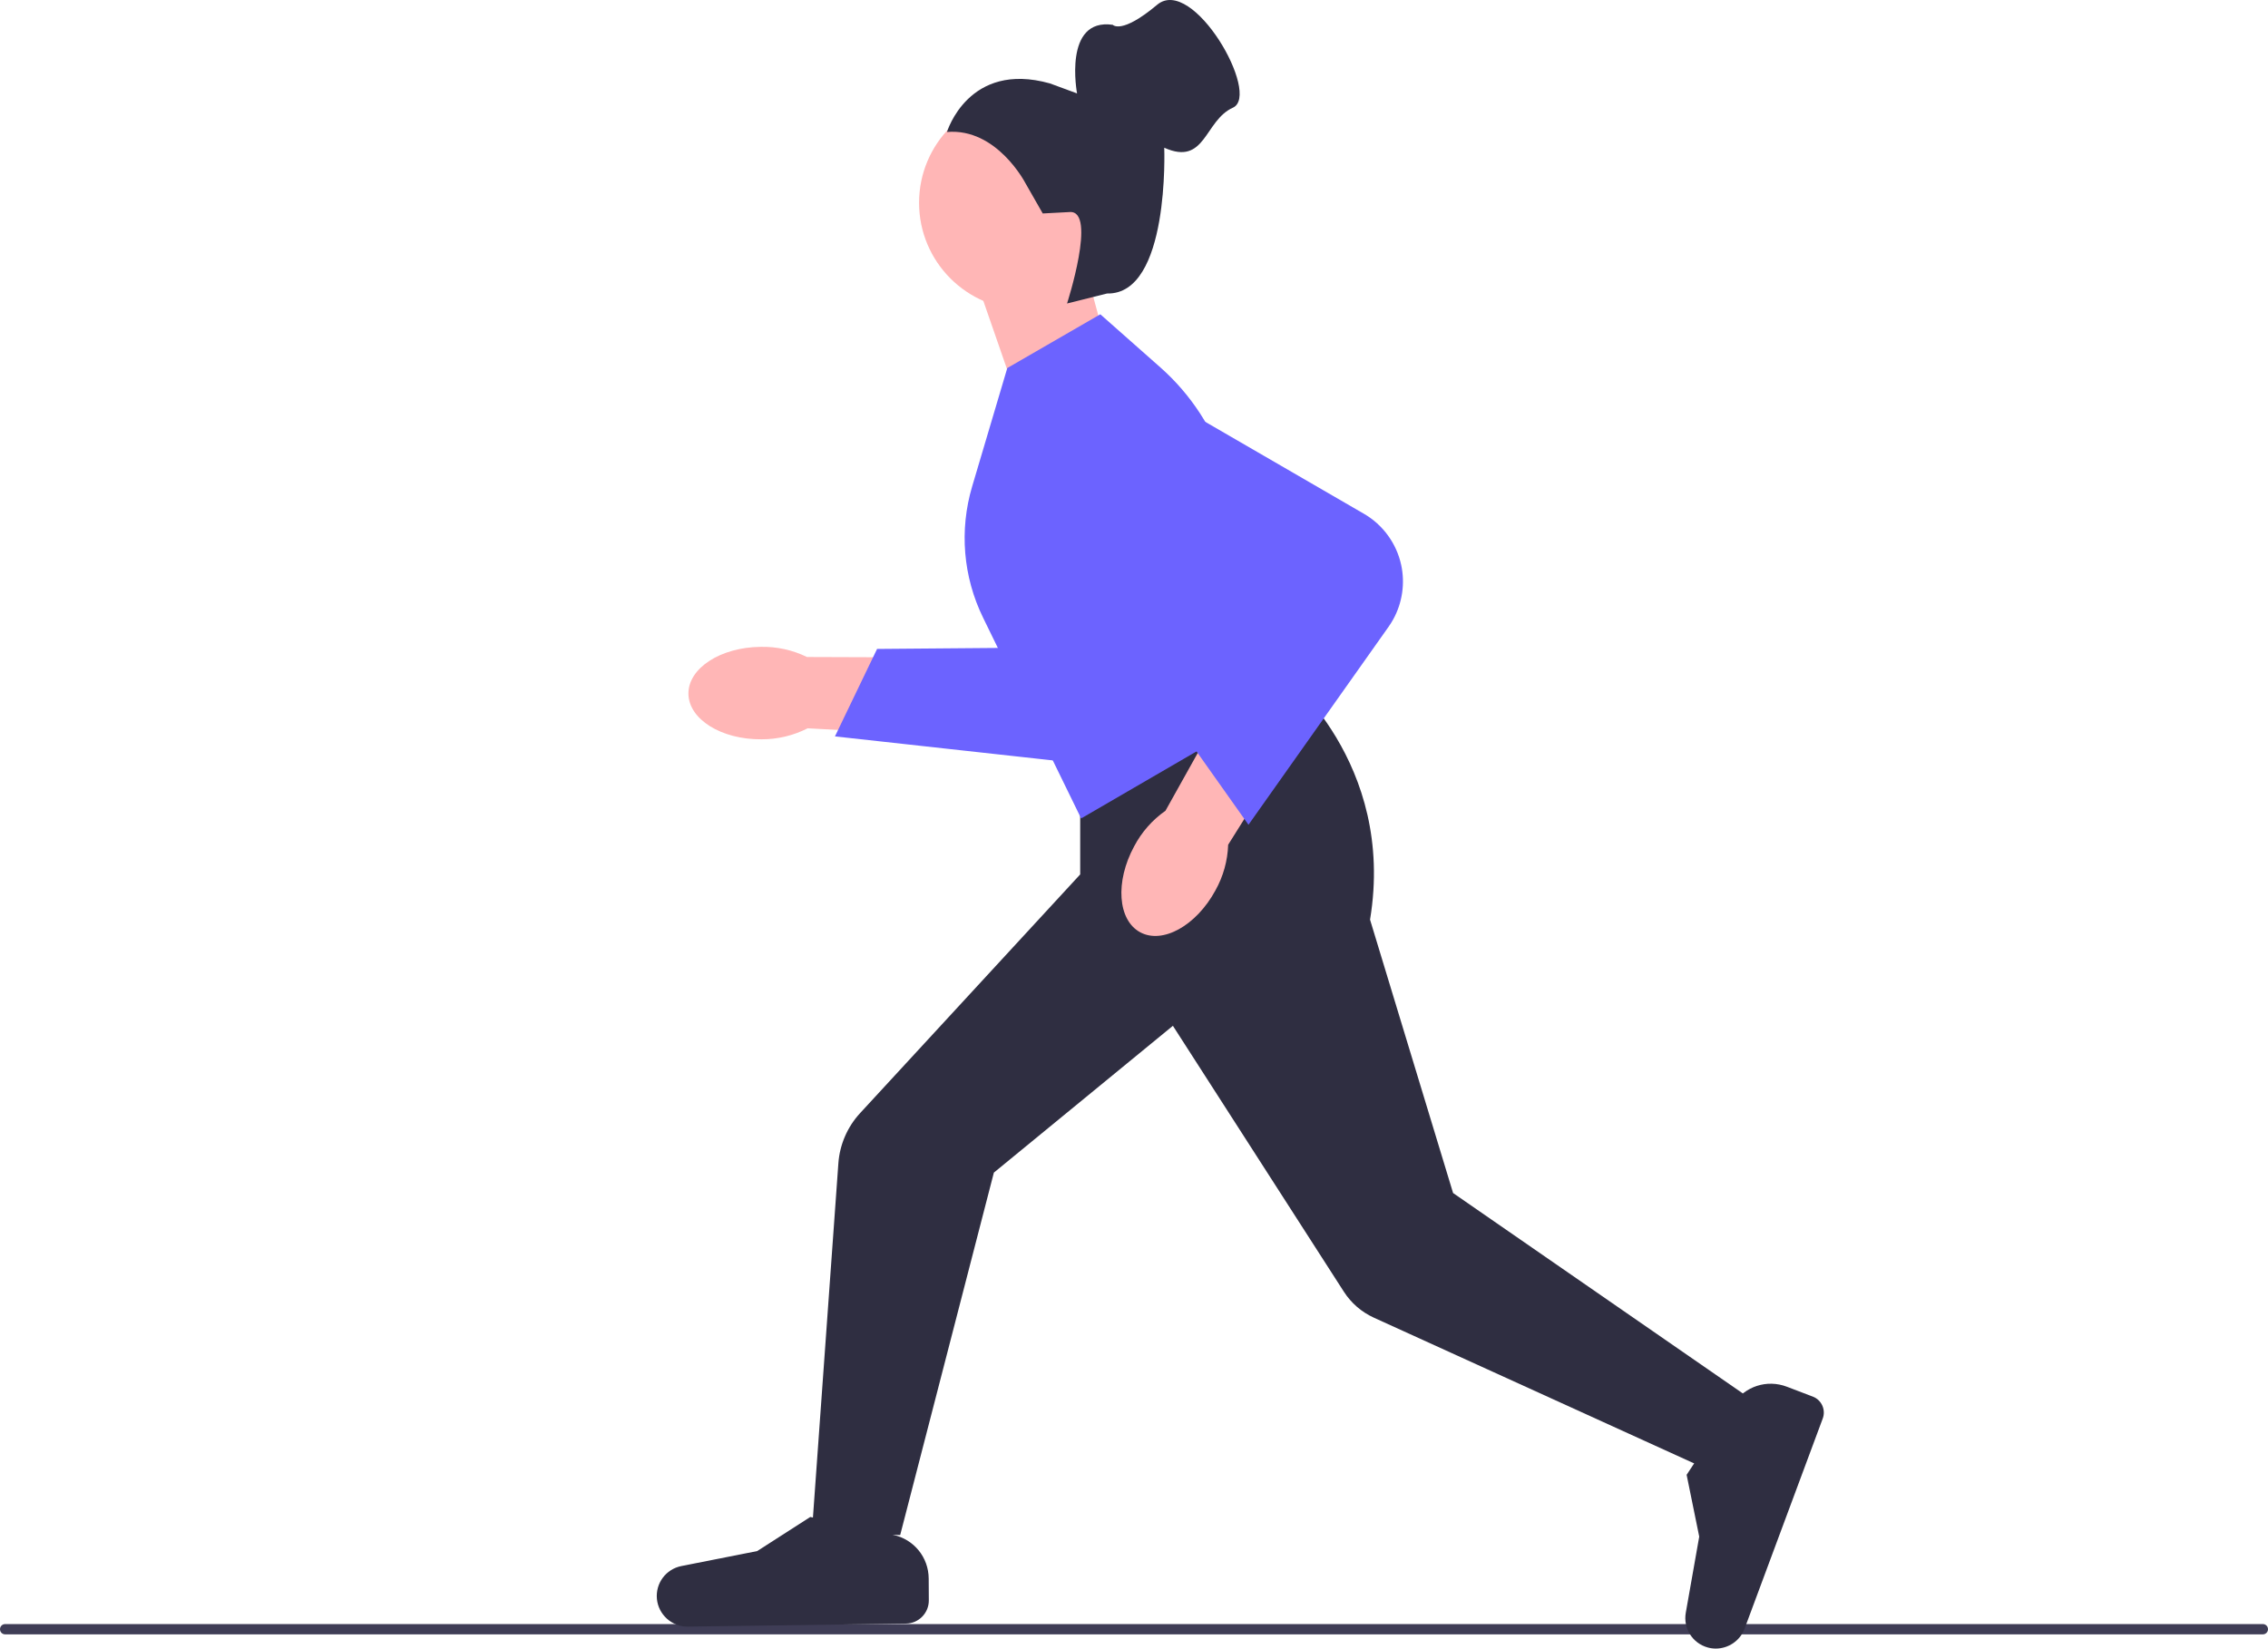
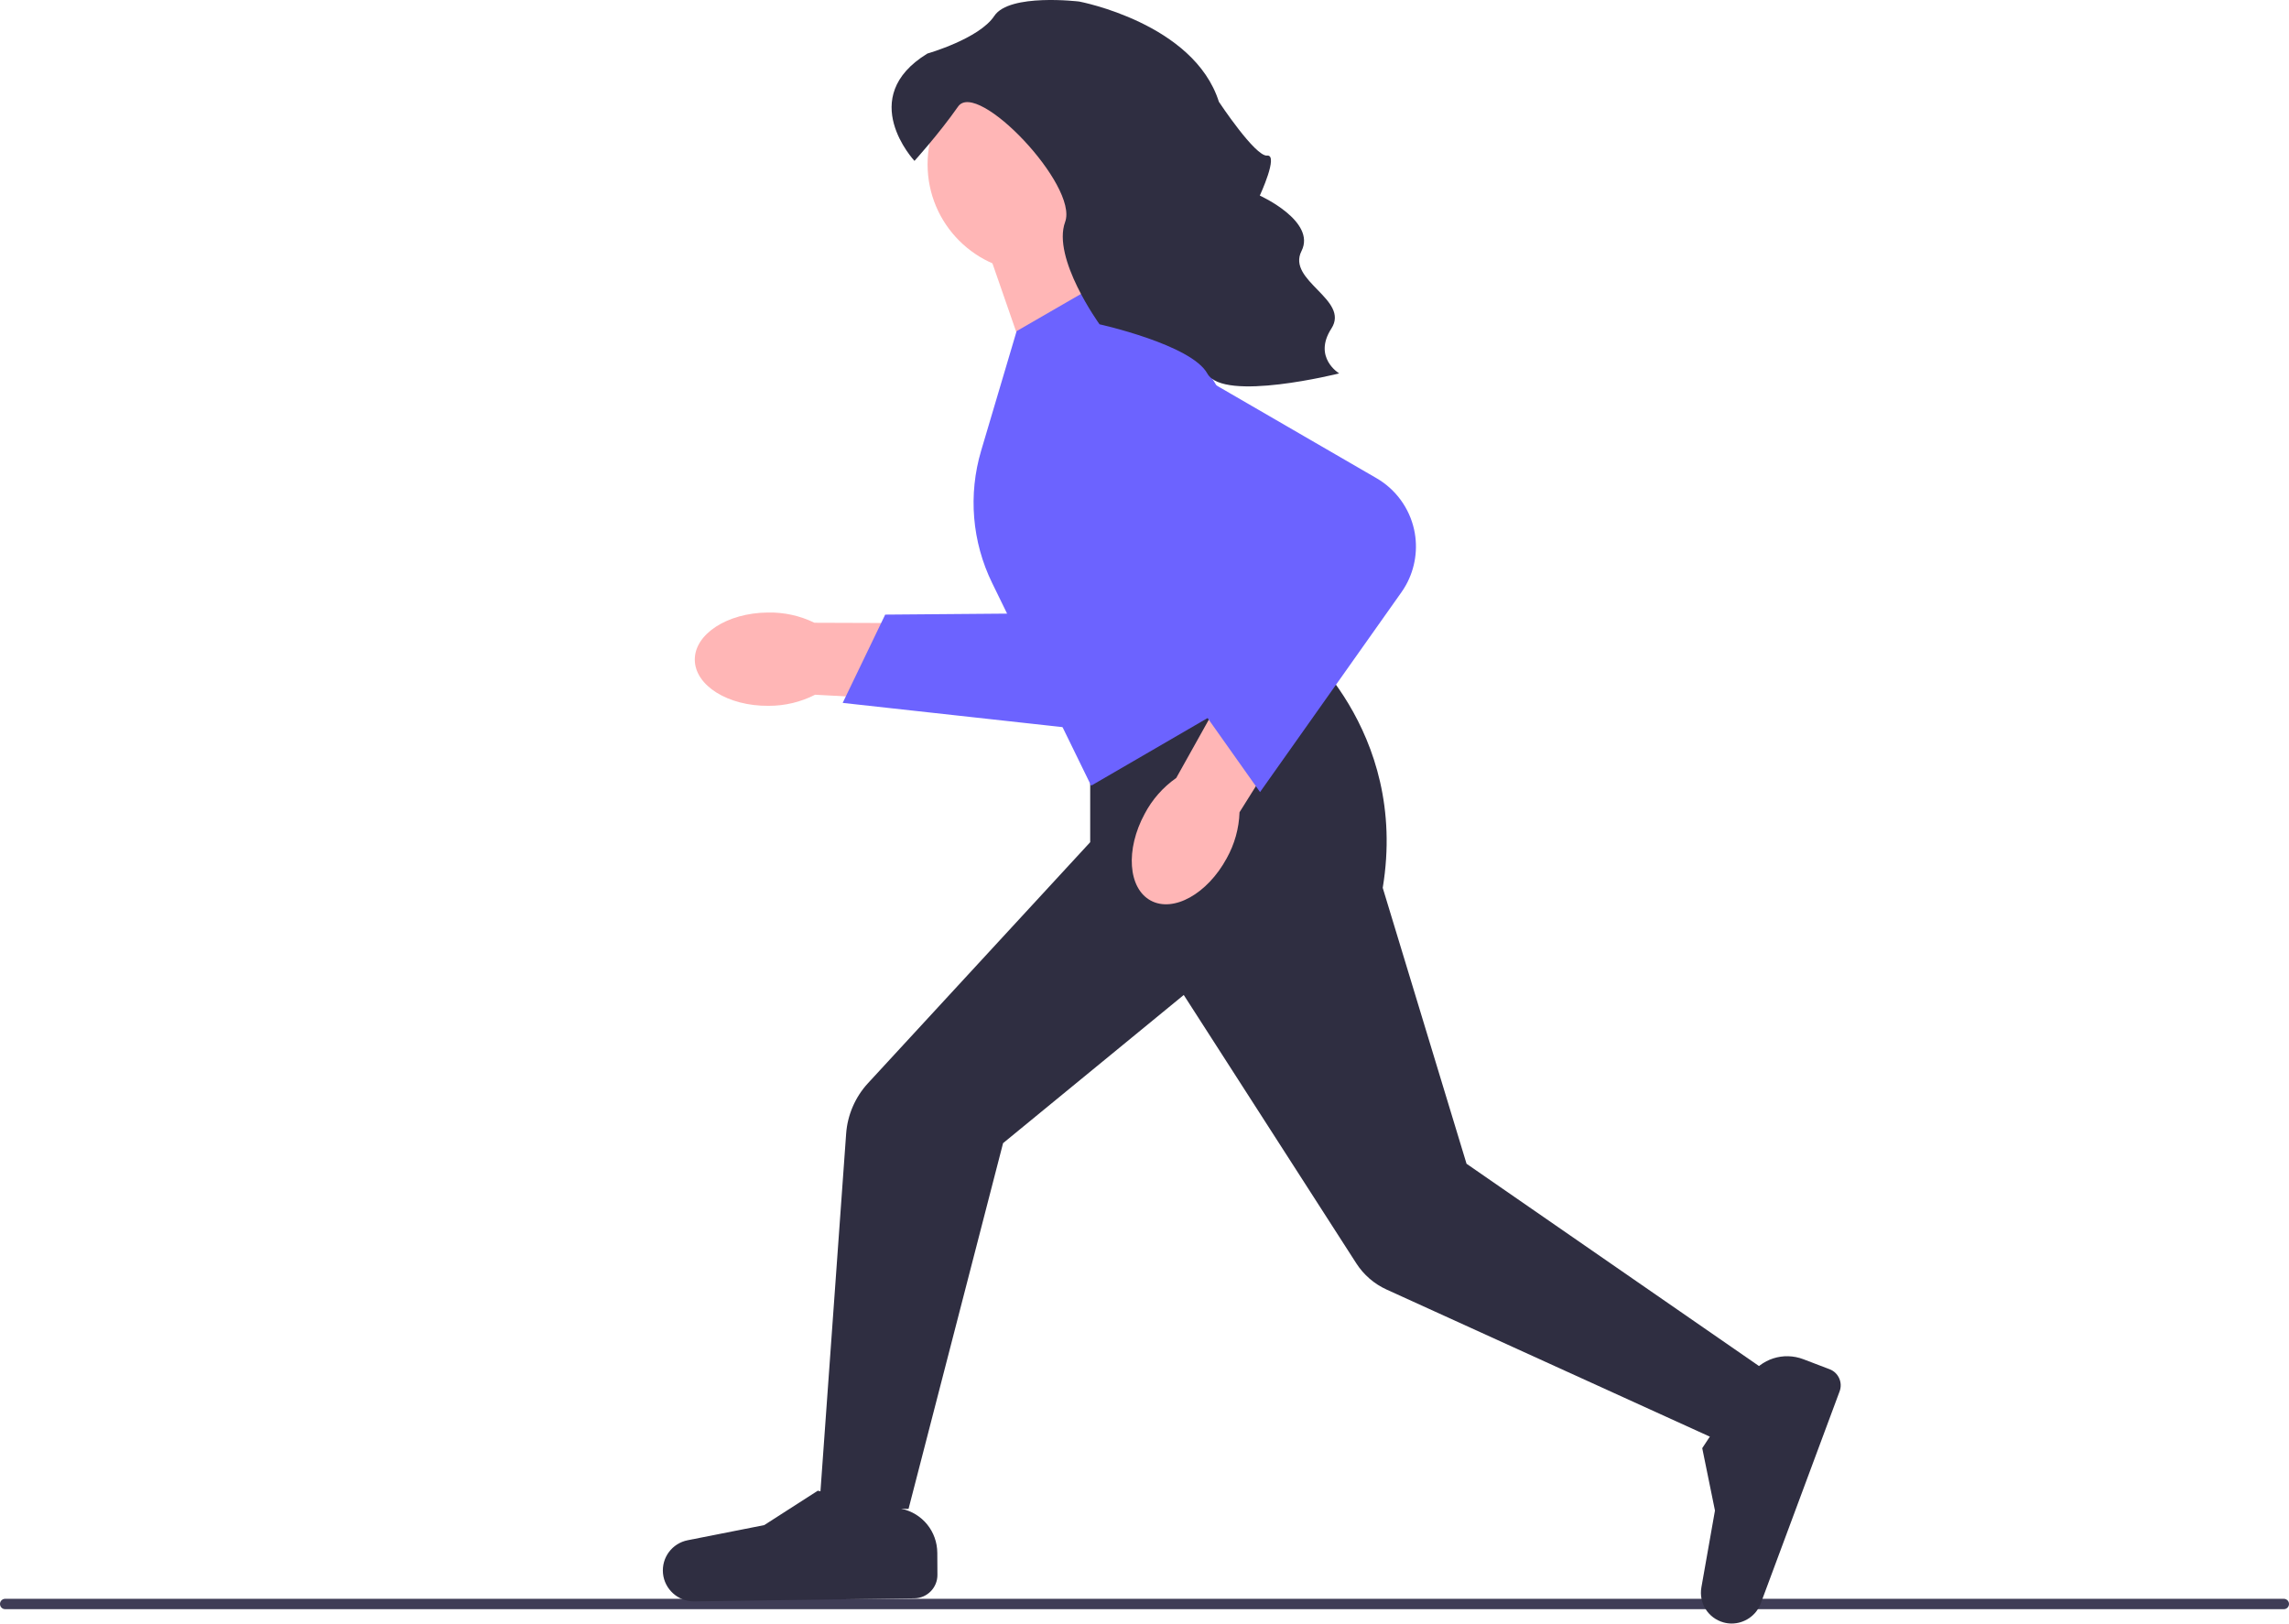
- <svg xmlns="http://www.w3.org/2000/svg" id="uuid-947b0d9e-d205-4102-bbec-a93312845925" width="692.68" height="503.587" viewBox="0 0 692.68 503.587">
-   <path d="M0,497.672c0,.871,.7,1.571,1.571,1.571H691.109c.871,0,1.571-.7,1.571-1.571,0-.871-.7-1.571-1.571-1.571H1.571c-.871,0-1.571,.7-1.571,1.571Z" fill="#3f3d56" />
+ <svg xmlns="http://www.w3.org/2000/svg" id="uuid-2ed809fa-e3ff-4cc2-ac80-49224e1b7d3b" width="692.68" height="491.383" viewBox="0 0 692.68 491.383">
  <g>
+     <path d="M0,485.468c0,.871,.7,1.571,1.571,1.571H691.109c.871,0,1.571-.7,1.571-1.571,0-.871-.7-1.571-1.571-1.571H1.571c-.871,0-1.571,.7-1.571,1.571Z" fill="#3f3d56" />
    <g>
-       <path id="uuid-a7ca5c13-21b1-4b26-9c66-659d4bbf104a" d="M232.568,225.831c4.899,.023,9.731-1.128,14.094-3.357l51.123,2.764,.604-24.364-51.923-.18c-4.401-2.148-9.252-3.211-14.148-3.099-12.258,.111-22.133,6.521-22.063,14.319s10.06,14.029,22.314,13.917v-0l0,0Z" fill="#ffb6b6" />
-       <path d="M328.653,233.063l-73.646-8.116,12.865-26.72,43.233-.356,5.152-61.242c.466-5.542,3.106-10.52,7.432-14.015,4.327-3.496,9.749-5.029,15.264-4.321h0c10.243,1.317,17.817,10.096,17.617,20.421l-1.378,71.036c-.13,6.702-3.093,13.084-8.129,17.508-4.379,3.848-10.024,5.95-15.804,5.949-.867,0-1.737-.047-2.606-.143v0Z" fill="#6c63ff" />
-     </g>
-     <path d="M247.945,468.26l8.108-112.935c.407-5.668,2.752-11.091,6.604-15.271l67.25-72.949v-18.061l61.034-43.596,.301-.215,.294,.226c.35,.269,34.847,27.383,26.896,75.463l25.362,83.509,90.473,62.588,.451,.312-16.734,19.951-98.374-44.77c-3.765-1.713-6.938-4.458-9.175-7.938l-52.216-81.225-54.678,44.849-28.51,110.318-.099,.385-26.988-.644h-0Z" fill="#2f2e41" />
-     <path d="M521.555,503.249c-4.654-1.298-7.53-5.864-6.689-10.622l4.103-23.232-3.85-18.884,14.237-21.621c3.575-5.429,10.314-7.606,16.392-5.287l7.923,3.022c2.659,1.015,4.016,4.01,3.024,6.677l-23.875,64.206c-1.382,3.714-4.978,6.08-8.793,6.08-.82,0-1.651-.109-2.472-.339Z" fill="#2f2e41" />
-     <path d="M200.632,488.452c-.472-4.809,2.746-9.141,7.485-10.076l23.145-4.574,16.214-10.416,25.306,5.458c6.356,1.37,10.821,6.868,10.856,13.37l.037,6.657c.021,3.852-3.094,7.028-6.945,7.082l-66.671,.927c-.043,.001-.085,.001-.127,.001-4.76-.001-8.833-3.679-9.299-8.429Z" fill="#2f2e41" />
-     <polygon points="331.649 82.346 337.856 105.311 309.926 119.586 299.375 89.174 331.649 82.346" fill="#ffb6b6" />
-     <circle cx="313.393" cy="61.936" r="32.696" fill="#ffb6b6" />
-     <path d="M338.116,89.652l-12.224,3.056s9.168-28.377,.873-27.94l-8.295,.437-5.239-9.168s-8.731-17.026-24.011-15.716c0,0,6.548-21.828,31.433-14.843l8.295,3.056s-4.366-23.138,10.914-20.955c0,0,2.619,3.056,13.533-6.112,10.914-9.168,31.869,27.504,23.138,31.433-8.731,3.929-8.295,17.899-20.955,12.224,0,0,1.746,44.966-17.463,44.53l-0,0Z" fill="#2f2e41" />
-     <path d="M300.246,188.682c-6.109-12.511-7.293-26.751-3.333-40.097l10.729-36.16,28.414-16.417,18.328,16.214c9.368,8.287,16.315,18.97,20.089,30.894l21.702,68.559-65.98,38.33-29.948-61.322Z" fill="#6c63ff" />
-     <g>
-       <path id="uuid-b46d3c37-e1cd-415b-8bcd-8b3ae3ea6add" d="M371.204,271.997c2.394-4.274,3.729-9.059,3.893-13.955l27.192-43.38-21.02-12.335-25.319,45.332c-4.011,2.809-7.292,6.537-9.567,10.874-5.843,10.776-5.021,22.521,1.834,26.238s17.147-2.002,22.987-12.774l-0-0h0Z" fill="#ffb6b6" />
-       <path d="M424.093,191.453l-42.788,60.488-17.138-24.202,20.639-37.991-51.074-34.184c-4.622-3.094-7.697-7.815-8.658-13.293-.961-5.479,.325-10.965,3.617-15.446h0c6.116-8.321,17.465-10.693,26.4-5.514l61.47,35.629c5.8,3.361,9.946,9.046,11.375,15.595,1.243,5.695,.347,11.652-2.454,16.707-.42,.758-.883,1.497-1.388,2.21v0Z" fill="#6c63ff" />
+       <g>
+         <path id="uuid-fbc099eb-8a82-4fd9-9112-9b5bf3f09659" d="M232.568,213.626c4.899,.023,9.731-1.128,14.094-3.357l51.123,2.764,.604-24.364-51.923-.18c-4.401-2.148-9.252-3.211-14.148-3.099-12.258,.111-22.133,6.521-22.063,14.319s10.06,14.029,22.314,13.917v-0l0,0Z" fill="#ffb6b6" />
+         <path d="M328.653,220.858l-73.646-8.116,12.865-26.72,43.233-.356,5.152-61.242c.466-5.542,3.106-10.52,7.432-14.015,4.327-3.496,9.749-5.029,15.264-4.321h0c10.243,1.317,17.817,10.096,17.617,20.421l-1.378,71.036c-.13,6.702-3.093,13.084-8.129,17.508-4.379,3.848-10.024,5.95-15.804,5.949-.867,0-1.737-.047-2.606-.143v0Z" fill="#6c63ff" />
+       </g>
+       <path d="M247.945,456.055l8.108-112.935c.407-5.668,2.752-11.091,6.604-15.271l67.25-72.949v-18.061l61.034-43.596,.301-.215,.294,.226c.35,.269,34.847,27.383,26.896,75.463l25.362,83.509,90.473,62.588,.451,.312-16.734,19.951-98.374-44.77c-3.765-1.713-6.938-4.458-9.175-7.938l-52.216-81.225-54.678,44.849-28.51,110.318-.099,.385-26.988-.644h-0Z" fill="#2f2e41" />
+       <path d="M521.555,491.044c-4.654-1.298-7.53-5.864-6.689-10.622l4.103-23.232-3.85-18.884,14.237-21.621c3.575-5.429,10.314-7.606,16.392-5.287l7.923,3.022c2.659,1.015,4.016,4.01,3.024,6.677l-23.875,64.206c-1.382,3.714-4.978,6.08-8.793,6.08-.82,0-1.651-.109-2.472-.339Z" fill="#2f2e41" />
+       <path d="M200.632,476.247c-.472-4.809,2.746-9.141,7.485-10.076l23.145-4.574,16.214-10.416,25.306,5.458c6.356,1.37,10.821,6.868,10.856,13.37l.037,6.657c.021,3.852-3.094,7.028-6.945,7.082l-66.671,.927c-.043,.001-.085,.001-.127,.001-4.76-.001-8.833-3.679-9.299-8.429Z" fill="#2f2e41" />
+       <polygon points="331.649 70.141 337.856 93.106 309.926 107.381 299.375 76.969 331.649 70.141" fill="#ffb6b6" />
+       <circle cx="313.393" cy="49.731" r="32.696" fill="#ffb6b6" />
+       <path d="M300.246,176.477c-6.109-12.511-7.293-26.751-3.333-40.097l10.729-36.16,28.414-16.417,18.328,16.214c9.368,8.287,16.315,18.97,20.089,30.894l21.702,68.559-65.98,38.33-29.948-61.322Z" fill="#6c63ff" />
+       <g>
+         <path id="uuid-e4236d96-be24-47a8-8bf4-b01b74b140ed" d="M371.204,259.792c2.394-4.274,3.729-9.059,3.893-13.955l27.192-43.38-21.02-12.335-25.319,45.332c-4.011,2.809-7.292,6.537-9.567,10.874-5.843,10.776-5.021,22.521,1.834,26.238s17.147-2.002,22.987-12.774l-0-0h0Z" fill="#ffb6b6" />
+         <path d="M424.093,179.248l-42.788,60.488-17.138-24.202,20.639-37.991-51.074-34.184c-4.622-3.094-7.697-7.815-8.658-13.293-.961-5.479,.325-10.965,3.617-15.446h0c6.116-8.321,17.465-10.693,26.4-5.514l61.47,35.629c5.8,3.361,9.946,9.046,11.375,15.595,1.243,5.695,.347,11.652-2.454,16.707-.42,.758-.883,1.497-1.388,2.21v0Z" fill="#6c63ff" />
+       </g>
    </g>
  </g>
+   <path d="M276.732,48.692s-17.931-19.124,3.915-32.488c0,0,15.681-4.464,20.243-11.386S326.575,.467,326.575,.467c0,0,34.714,6.506,42.275,30.335,0,0,11.011,16.661,14.593,16.287s-2.209,12.106-2.209,12.106c0,0,17.177,7.762,12.617,16.783-4.56,9.021,14.714,14.681,9.043,23.457s2.362,13.583,2.362,13.583c0,0-35.067,8.809-39.894,.045-4.827-8.764-32.624-14.908-32.624-14.908,0,0-14.473-19.992-10.41-30.989s-26.604-43.198-32.399-34.916c-5.796,8.282-13.197,16.442-13.197,16.442Z" fill="#2f2e41" />
</svg>
